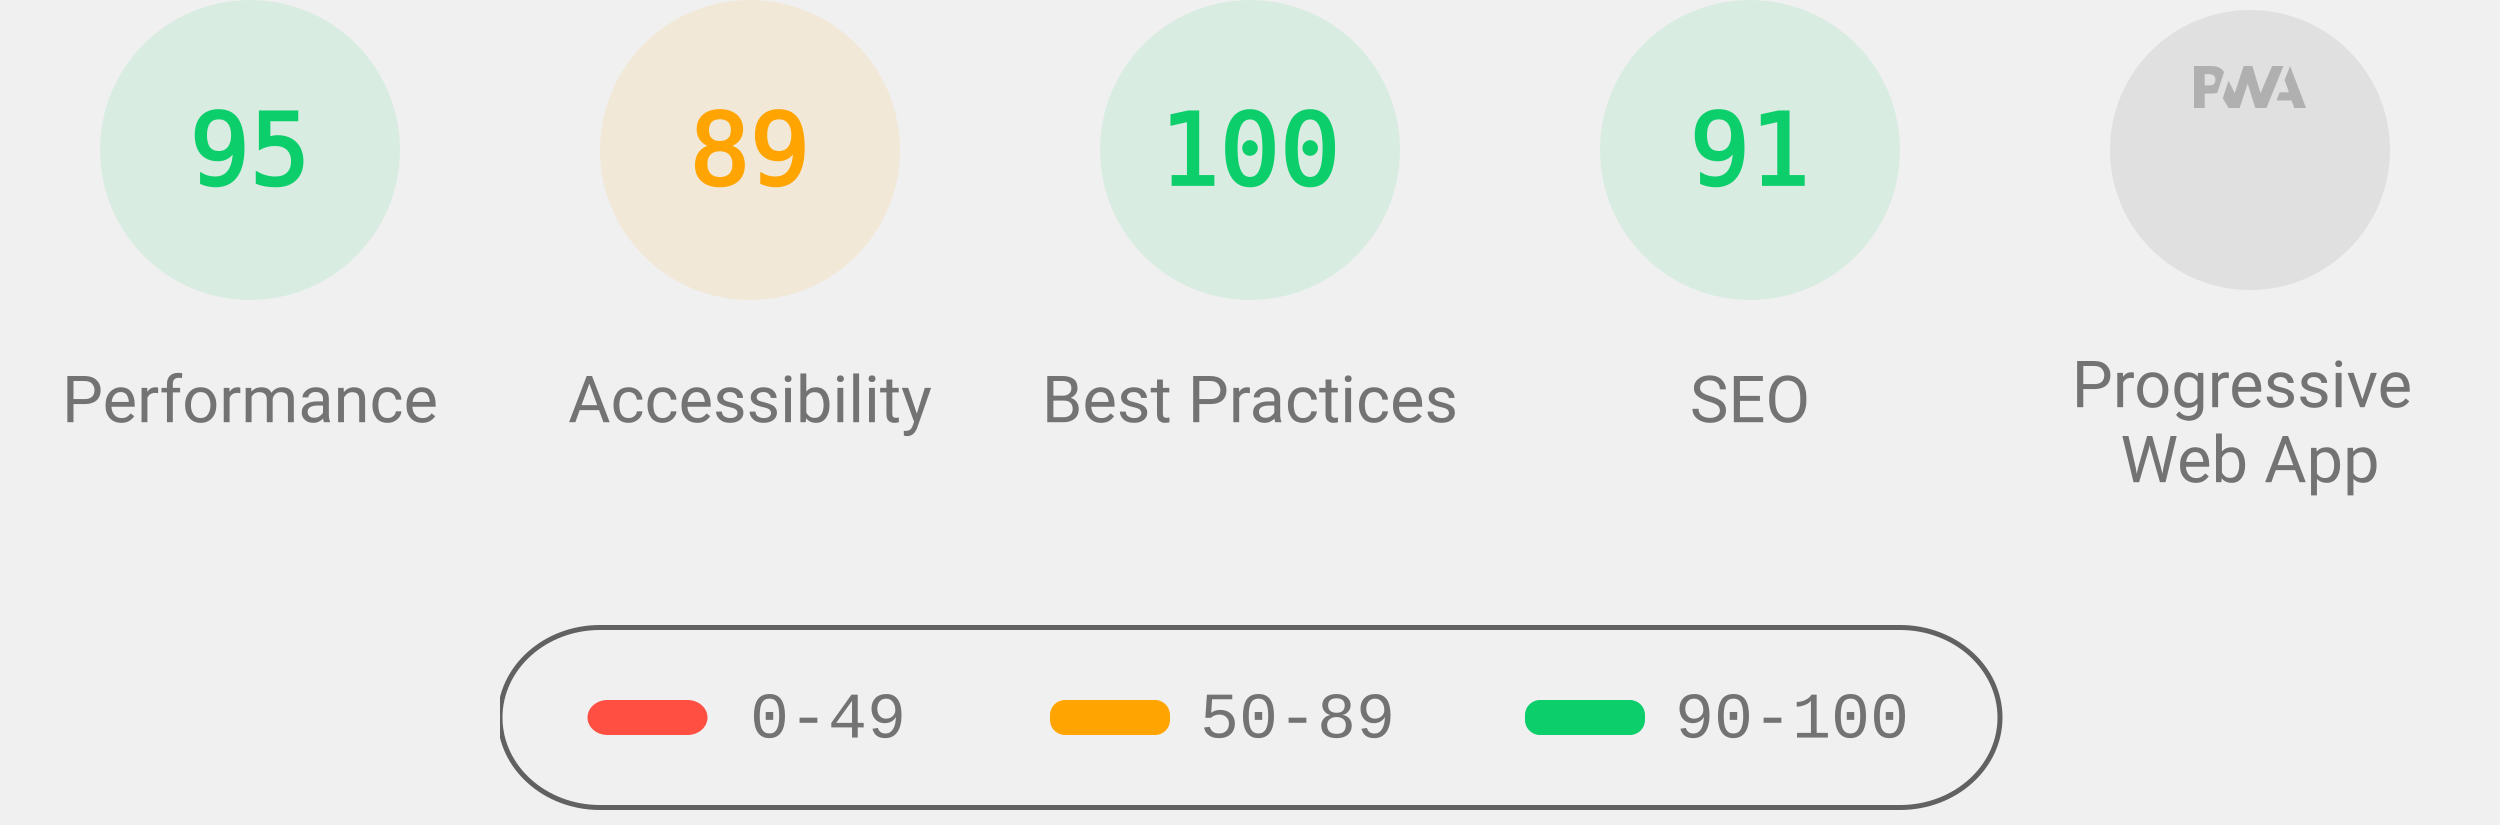
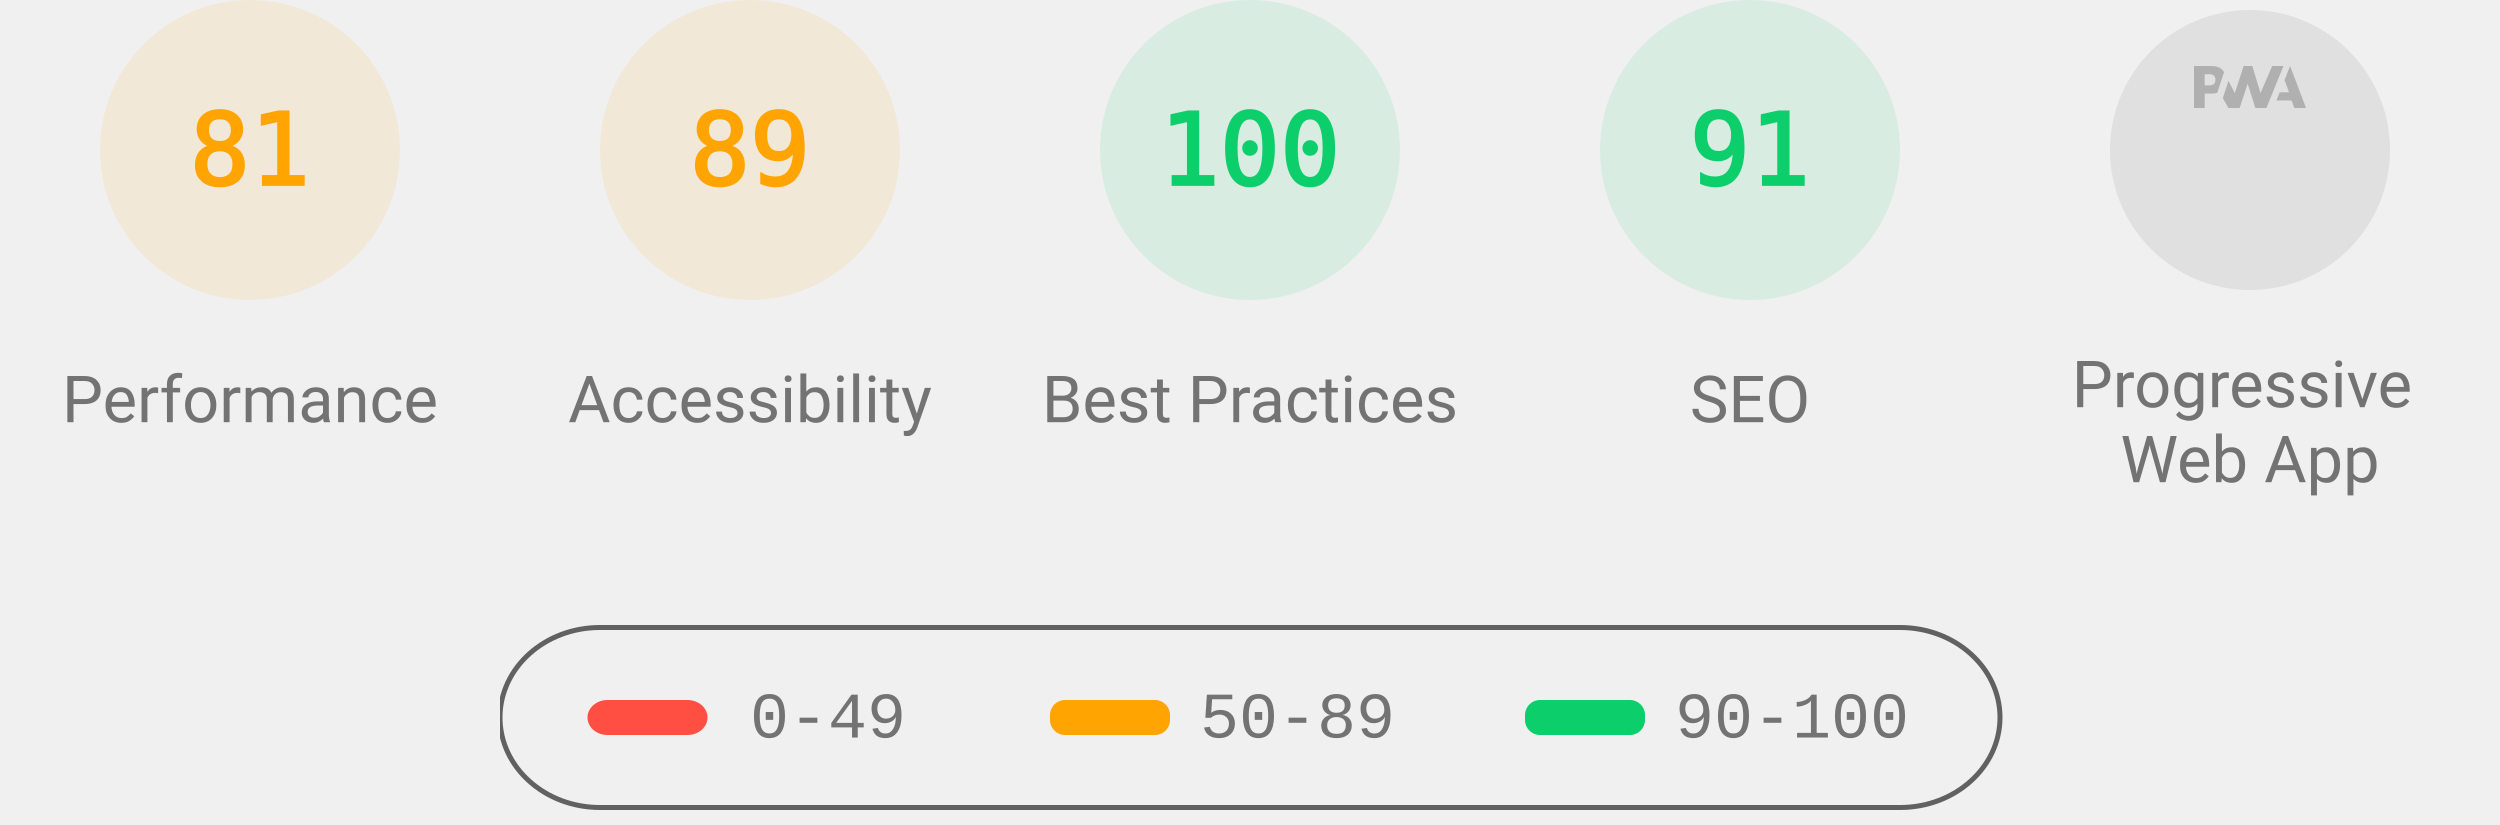
<svg xmlns="http://www.w3.org/2000/svg" class="theme--agnostic" fill="none" width="1000" height="330">
  <style>
			.gauge-base {
				opacity: 0.1
			}

			.gauge-arc {
				fill: none;
				animation-delay: 250ms;
				stroke-linecap: round;
				transform: rotate(-90deg);
				transform-origin: 100px 60px;
				animation: load-gauge 1s ease forwards
			}

			.guage-text {
				font-size: 40px;
				font-family: monospace;
				text-align: center
			}

			.guage-red {
				color: #ff4e42;
				fill: #ff4e42;
				stroke: #ff4e42
			}
			.guage-orange {
				color: #ffa400;
				fill: #ffa400;
				stroke: #ffa400
			}
			.guage-green {
				color: #0cce6b;
				fill: #0cce6b;
				stroke: #0cce6b
			}
			.theme--agnostic .guage-undefined {
				color: #5c5c5c;
				fill: #5c5c5c;
				stroke: #5c5c5c
			}
			.theme--light .guage-undefined {
				color: #1e1e1e;
				fill: #1e1e1e;
				stroke: #1e1e1e
			}
			.theme--dark .guage-undefined {
				color: #f5f5f5;
				fill: #f5f5f5;
				stroke: #f5f5f5
			}

			.guage-title {
				stroke: none;
				font-size: 26px;
				line-height: 26px;
				font-family: Roboto, Halvetica, Arial, sans-serif
			}
			.metric.guage-title {
				font-family: 'Courier New', Courier, monospace
			}
			.theme--agnostic .guage-title {
				color: #737373;
				fill: #737373
			}
			.theme--light .guage-title {
				color: #212121;
				fill: #212121
			}
			.theme--dark .guage-title {
				color: #f5f5f5;
				fill: #f5f5f5
			}

			@keyframes load-gauge {
				from {
					stroke-dasharray: 0 352.858
				}
			}
			.lh-gauge--pwa__disc {
				fill: #e0e0e0
			}
			.lh-gauge--pwa__logo {
				position: relative;
				fill: #b0b0b0
			}
			.lh-gauge--pwa__invisible {
				display: none
			}
			.lh-gauge--pwa__visible {
				display: inline
			}
			.guage-invisible {
				display: none
			}
			.lh-gauge--pwa__logo--primary-color {
				fill: #304ffe
			}
			.theme--agnostic .lh-gauge--pwa__logo--secondary-color {
				fill: #787878
			}
			.theme--light .lh-gauge--pwa__logo--secondary-color {
				fill: #3d3d3d
			}
			.theme--dark .lh-gauge--pwa__logo--secondary-color {
				fill: #d8b6b6
			}
			.theme--light #svg_2 {
				stroke: #00000022
			}
			.theme--agnostic #svg_2 {
				stroke: #616161
			}
			.theme--light #svg_2 {
				stroke: #00000022
			}
			.theme--dark #svg_2 {
				stroke: #f5f5f566
			}
		</style>
-   <svg class="guage-div guage-perf guage-green" viewBox="0 0 200 200" width="200" height="200" x="0" y="0">
-     <circle class="gauge-base" r="56" cx="100" cy="60" stroke-width="8" />
-     <circle class="gauge-arc guage-arc-1" r="56" cx="100" cy="60" stroke-width="8" style="stroke-dasharray: 334.265, 351.858;" />
-     <text class="guage-text" x="100px" y="60px" alignment-baseline="central" dominant-baseline="central" text-anchor="middle">95</text>
+   <svg class="guage-div guage-perf guage-orange" viewBox="0 0 200 200" width="200" height="200" x="0" y="0">
+     <circle class="gauge-base" r="56" cx="100" cy="60" stroke-width="8" />
+     <circle class="gauge-arc guage-arc-1" r="56" cx="100" cy="60" stroke-width="8" style="stroke-dasharray: 285.005, 351.858;" />
+     <text class="guage-text" x="100px" y="60px" alignment-baseline="central" dominant-baseline="central" text-anchor="middle">81</text>
    <text class="guage-title" x="100px" y="160px" alignment-baseline="central" dominant-baseline="central" text-anchor="middle">Performance</text>
  </svg>,<svg class="guage-div guage-perf guage-orange" viewBox="0 0 200 200" width="200" height="200" x="200" y="0">
    <circle class="gauge-base" r="56" cx="100" cy="60" stroke-width="8" />
    <circle class="gauge-arc guage-arc-1" r="56" cx="100" cy="60" stroke-width="8" style="stroke-dasharray: 313.154, 351.858;" />
    <text class="guage-text" x="100px" y="60px" alignment-baseline="central" dominant-baseline="central" text-anchor="middle">89</text>
    <text class="guage-title" x="100px" y="160px" alignment-baseline="central" dominant-baseline="central" text-anchor="middle">Accessibility</text>
  </svg>,<svg class="guage-div guage-perf guage-green" viewBox="0 0 200 200" width="200" height="200" x="400" y="0">
    <circle class="gauge-base" r="56" cx="100" cy="60" stroke-width="8" />
    <circle class="gauge-arc guage-arc-1" r="56" cx="100" cy="60" stroke-width="8" style="stroke-dasharray: 351.858, 351.858;" />
    <text class="guage-text" x="100px" y="60px" alignment-baseline="central" dominant-baseline="central" text-anchor="middle">100</text>
    <text class="guage-title" x="100px" y="160px" alignment-baseline="central" dominant-baseline="central" text-anchor="middle">Best Practices</text>
  </svg>,<svg class="guage-div guage-perf guage-green" viewBox="0 0 200 200" width="200" height="200" x="600" y="0">
    <circle class="gauge-base" r="56" cx="100" cy="60" stroke-width="8" />
    <circle class="gauge-arc guage-arc-1" r="56" cx="100" cy="60" stroke-width="8" style="stroke-dasharray: 320.191, 351.858;" />
    <text class="guage-text" x="100px" y="60px" alignment-baseline="central" dominant-baseline="central" text-anchor="middle">91</text>
    <text class="guage-title" x="100px" y="160px" alignment-baseline="central" dominant-baseline="central" text-anchor="middle">SEO</text>
  </svg>,<svg class="guage-div guage-pwa" viewBox="0 0 200 200" width="200" height="200" x="800" y="0">
    <svg viewBox="0 0 60 60" width="112" height="112" x="44" y="4">
      <defs>
        <linearGradient id="lh-gauge--pwa__check-circle__gradient-0" x1="50%" y1="0%" x2="50%" y2="100%">
          <stop stop-color="#00C852" offset="0%" />
          <stop stop-color="#009688" offset="100%" />
        </linearGradient>
        <linearGradient id="lh-gauge--pwa__installable__shadow-gradient-0" x1="76.056%" x2="24.111%" y1="82.995%" y2="24.735%">
          <stop stop-color="#A5D6A7" offset="0%" />
          <stop stop-color="#80CBC4" offset="100%" />
        </linearGradient>
        <linearGradient id="lh-gauge--pwa__fast-reliable__shadow-gradient-0" x1="76.056%" y1="82.995%" x2="25.678%" y2="26.493%">
          <stop stop-color="#64B5F6" offset="0%" />
          <stop stop-color="#2979FF" offset="100%" />
        </linearGradient>
        <g id="lh-gauge--pwa__fast-reliable-badge-0">
          <circle fill="#FFFFFF" cx="10" cy="10" r="10" />
          <path fill="#304FFE" d="M10 3.58l5.25 2.34v3.5c0 3.23-2.24 6.26-5.25 7-3.01-.74-5.25-3.77-5.25-7v-3.5L10 3.58zm-.47 10.74l2.76-4.83.03-.07c.04-.08 0-.24-.22-.24h-1.64l.47-3.26h-.47l-2.7 4.77c-.02.01.05-.1-.04.05-.09.16-.1.31.18.31h1.63l-.47 3.27h.47z" />
        </g>
        <g id="lh-gauge--pwa__installable-badge-0">
          <circle fill="#FFFFFF" cx="10" cy="10" r="10" />
          <path fill="#009688" d="M10 4.167A5.835 5.835 0 0 0 4.167 10 5.835 5.835 0 0 0 10 15.833 5.835 5.835 0 0 0 15.833 10 5.835 5.835 0 0 0 10 4.167zm2.917 6.416h-2.334v2.334H9.417v-2.334H7.083V9.417h2.334V7.083h1.166v2.334h2.334v1.166z" />
        </g>
      </defs>
      <g stroke="none" fill-rule="nonzero">
        <circle class="lh-gauge--pwa__disc" cx="30" cy="30" r="30" />
        <g class="lh-gauge--pwa__logo">
          <path d="M35.66 19.39l.7-1.75h2L37.4 15 38.6 12l3.4 9h-2.51l-.58-1.61z" />
          <path d="M33.52 21l3.65-9h-2.42l-2.5 5.82L30.5 12h-1.86l-1.9 5.82-1.35-2.65-1.21 3.72L25.4 21h2.38l1.72-5.2 1.64 5.2z" />
          <path fill-rule="nonzero" d="M20.3 17.91h1.48c.45 0 .85-.05 1.2-.15l.39-1.18 1.07-3.3a2.64 2.64 0 0 0-.28-.37c-.55-.6-1.36-.91-2.42-.91H18v9h2.3V17.9zm1.96-3.84c.22.22.33.5.33.87 0 .36-.1.65-.29.87-.2.23-.59.35-1.15.35h-.86v-2.41h.87c.52 0 .89.1 1.1.32z" />
        </g>
        <rect class="lh-gauge--pwa__component lh-gauge--pwa__na-line lh-gauge--pwa__invisible" fill="#FFFFFF" x="20" y="32" width="20" height="4" rx="2" />
        <g class="lh-gauge--pwa__component lh-gauge--pwa__fast-reliable-badge lh-gauge--pwa__invisible" transform="translate(20, 29)">
          <path fill="url(#lh-gauge--pwa__fast-reliable__shadow-gradient-0)" d="M33.63 19.49A30 30 0 0 1 16.2 30.36L3 17.14 17.14 3l16.49 16.49z" />
          <use href="#lh-gauge--pwa__fast-reliable-badge-0" />
        </g>
        <g class="lh-gauge--pwa__component lh-gauge--pwa__installable-badge lh-gauge--pwa__invisible" transform="translate(20, 29)">
          <path fill="url(#lh-gauge--pwa__installable__shadow-gradient-0)" d="M33.629 19.487c-4.272 5.453-10.391 9.39-17.415 10.869L3 17.142 17.142 3 33.63 19.487z" />
          <use href="#lh-gauge--pwa__installable-badge-0" />
        </g>
        <g class="lh-gauge--pwa__component lh-gauge--pwa__fast-reliable-installable-badges lh-gauge--pwa__invisible">
          <g transform="translate(8, 29)">
            <path fill="url(#lh-gauge--pwa__fast-reliable__shadow-gradient-0)" d="M16.321 30.463L3 17.143 17.142 3l22.365 22.365A29.864 29.864 0 0 1 22 31c-1.942 0-3.84-.184-5.679-.537z" />
            <use href="#lh-gauge--pwa__fast-reliable-badge-0" />
          </g>
          <g transform="translate(32, 29)">
            <path fill="url(#lh-gauge--pwa__installable__shadow-gradient-0)" d="M25.982 11.84a30.107 30.107 0 0 1-13.08 15.203L3 17.143 17.142 3l8.84 8.84z" />
            <use href="#lh-gauge--pwa__installable-badge-0" />
          </g>
        </g>
        <g class="lh-gauge--pwa__component lh-gauge--pwa__check-circle lh-gauge--pwa__invisible" transform="translate(18, 28)">
          <circle fill="#FFFFFF" cx="12" cy="12" r="12" />
          <path fill="url(#lh-gauge--pwa__check-circle__gradient-0)" d="M12 2a10 10 0 1 0 0 20 10 10 0 0 0 0-20zm-2 15l-5-5 1.41-1.41L10 14.17l7.59-7.59L19 8l-9 9z" />
        </g>
      </g>
    </svg>
    <text class="guage-title" y="160px" alignment-baseline="central" dominant-baseline="central" text-anchor="middle">
      <tspan x="100px" dy="-6px">Progressive</tspan>
      <tspan x="100px" dy="30px">Web App</tspan>
    </text>
  </svg>
  <svg width="604" height="76" x="200" y="250">
    <g>
      <rect fill="none" id="canvas_background" height="80" width="604" y="-1" x="-1" />
      <g display="none" overflow="visible" y="0" x="0" height="100%" width="100%" id="canvasGrid">
        <rect fill="url(#gridpattern)" stroke-width="0" y="0" x="0" height="100%" width="100%" />
      </g>
    </g>
    <g>
      <rect fill-opacity="0" stroke-width="2" rx="40" id="svg_2" height="72" width="600" y="1" x="0" fill="#000000" />
      <rect stroke="#000" rx="8" id="svg_3" height="14" width="48" y="30" x="35" stroke-opacity="null" stroke-width="0" fill="#ff4e42" />
      <rect stroke="#000" rx="6" id="svg_4" height="14" width="48" y="30" x="220" stroke-opacity="null" stroke-width="0" fill="#ffa400" />
      <rect stroke="#000" rx="6" id="svg_5" height="14" width="48" y="30" x="410" stroke-opacity="null" stroke-width="0" fill="#0cce6b" />
      <text class="metric guage-title" xml:space="preserve" text-anchor="start" font-size="26" id="svg_6" y="45" x="100" stroke-opacity="null" stroke-width="0" stroke="#000">0-49</text>
      <text class="metric guage-title" xml:space="preserve" text-anchor="start" font-size="26" id="svg_7" y="45" x="280" stroke-opacity="null" stroke-width="0" stroke="#000">50-89</text>
      <text class="metric guage-title" xml:space="preserve" text-anchor="start" font-size="26" id="svg_8" y="45" x="470" stroke-opacity="null" stroke-width="0" stroke="#000">90-100</text>
    </g>
  </svg>
</svg>
